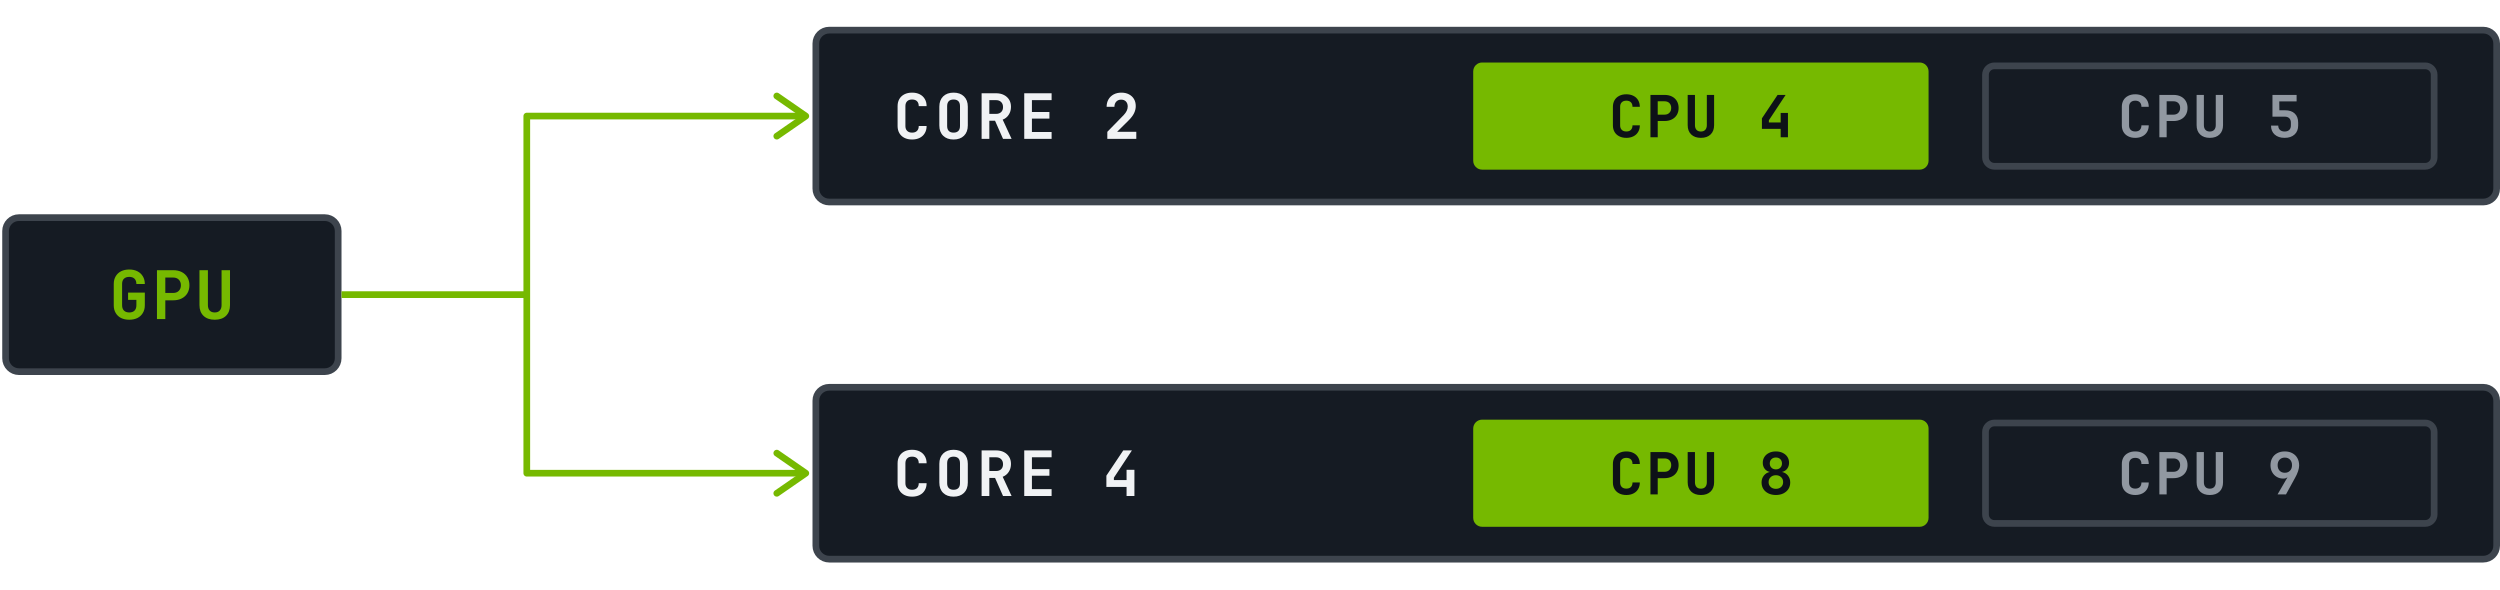
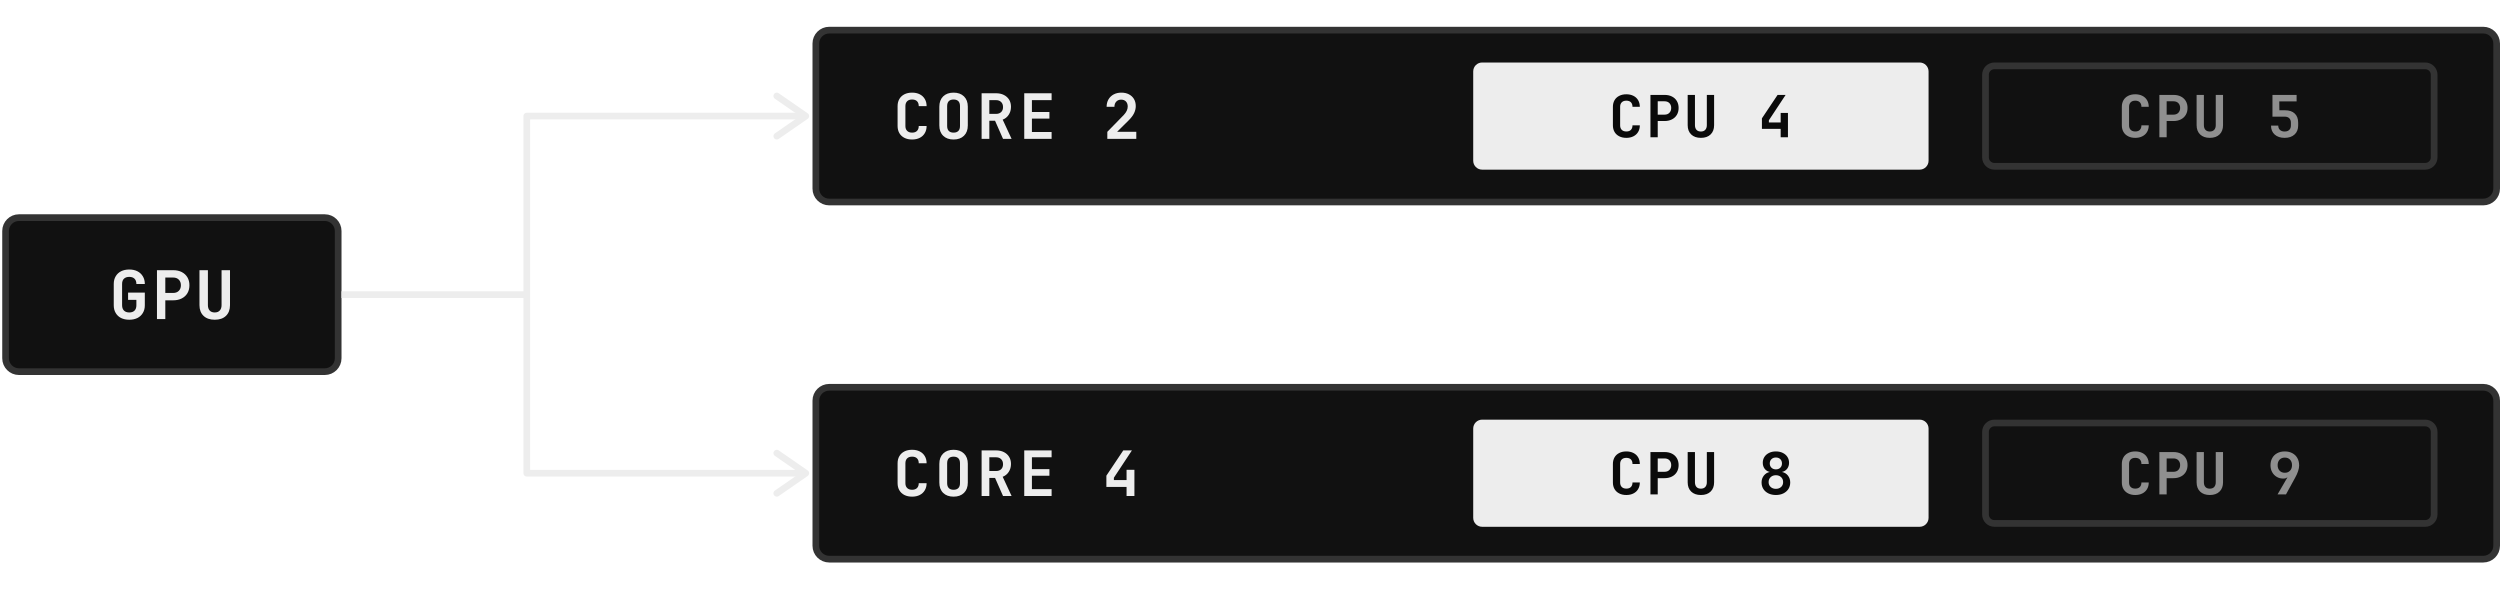
<svg xmlns="http://www.w3.org/2000/svg" width="560" height="132" viewBox="0 0 560 132" role="img" aria-label="GPU: CORE 2, CORE 4">
-   <rect x="1.25" y="48.75" width="74.5" height="34.5" rx="3" fill="#151b23" stroke="#3d444d" stroke-width="1.5" />
-   <path d="M28.96 71.62Q27.89 71.62 27.11 71.23Q26.33 70.83 25.91 70.1Q25.48 69.38 25.48 68.38V63.61Q25.48 62.62 25.91 61.9Q26.33 61.17 27.11 60.77Q27.89 60.37 28.96 60.37Q30.01 60.37 30.79 60.77Q31.57 61.17 32 61.9Q32.44 62.62 32.44 63.61H30.55Q30.55 62.85 30.14 62.44Q29.72 62.02 28.96 62.02Q28.2 62.02 27.77 62.43Q27.35 62.83 27.35 63.6V68.38Q27.35 69.15 27.77 69.57Q28.2 69.99 28.96 69.99Q29.72 69.99 30.14 69.57Q30.55 69.15 30.55 68.38V67.17H28.69V65.55H32.44V68.38Q32.44 69.38 32 70.1Q31.57 70.83 30.79 71.23Q30.01 71.62 28.96 71.62ZM35.16 71.47V60.52H38.8Q39.89 60.52 40.71 60.94Q41.53 61.36 41.98 62.12Q42.43 62.88 42.43 63.9Q42.43 64.92 41.98 65.68Q41.53 66.43 40.71 66.85Q39.89 67.27 38.8 67.27H37.03V71.47ZM37.03 65.62H38.8Q39.59 65.62 40.06 65.14Q40.52 64.66 40.52 63.9Q40.52 63.13 40.06 62.65Q39.59 62.17 38.8 62.17H37.03ZM48.1 71.62Q46.5 71.62 45.59 70.75Q44.68 69.87 44.68 68.35V60.52H46.57V68.34Q46.57 69.12 46.96 69.55Q47.35 69.99 48.1 69.99Q48.84 69.99 49.23 69.55Q49.63 69.12 49.63 68.34V60.52H51.52V68.35Q51.52 69.87 50.62 70.75Q49.72 71.62 48.1 71.62Z" fill="#76b900" />
-   <path d="M76.5 66H118M118 66V26H180M118 66V106H180" fill="none" stroke="#76b900" stroke-width="1.5" stroke-linecap="butt" stroke-linejoin="round" />
-   <path d="M174 21.5L180.5 26L174 30.5" fill="none" stroke="#76b900" stroke-width="1.5" stroke-linejoin="round" stroke-linecap="round" />
-   <rect x="182.75" y="6.75" width="376.5" height="38.5" rx="3" fill="#151b23" stroke="#3d444d" stroke-width="1.5" />
-   <path d="M204.31 31.25Q203.32 31.25 202.59 30.88Q201.86 30.51 201.46 29.83Q201.06 29.15 201.06 28.23V23.77Q201.06 22.85 201.46 22.17Q201.86 21.49 202.59 21.12Q203.32 20.75 204.31 20.75Q205.29 20.75 206.02 21.12Q206.75 21.49 207.15 22.17Q207.56 22.85 207.56 23.77H205.8Q205.8 23.06 205.41 22.67Q205.03 22.29 204.31 22.29Q203.6 22.29 203.21 22.67Q202.81 23.06 202.81 23.77V28.23Q202.81 28.94 203.21 29.32Q203.6 29.71 204.31 29.71Q205.03 29.71 205.41 29.32Q205.8 28.94 205.8 28.23H207.56Q207.56 29.15 207.15 29.83Q206.75 30.51 206.02 30.88Q205.29 31.25 204.31 31.25ZM213.6 31.25Q212.13 31.25 211.27 30.41Q210.41 29.57 210.41 28.09V23.91Q210.41 22.43 211.27 21.59Q212.13 20.75 213.6 20.75Q215.07 20.75 215.93 21.59Q216.79 22.43 216.79 23.9V28.09Q216.79 29.57 215.93 30.41Q215.07 31.25 213.6 31.25ZM213.6 29.71Q214.31 29.71 214.68 29.32Q215.04 28.94 215.04 28.23V23.77Q215.04 23.06 214.68 22.67Q214.31 22.29 213.6 22.29Q212.89 22.29 212.52 22.67Q212.16 23.06 212.16 23.77V28.23Q212.16 28.94 212.52 29.32Q212.89 29.71 213.6 29.71ZM219.88 31.11V20.89H223.1Q224.12 20.89 224.87 21.27Q225.62 21.65 226.04 22.32Q226.46 23 226.46 23.93Q226.46 24.95 225.95 25.71Q225.45 26.48 224.6 26.8L226.6 31.11H224.68L222.89 27.05H221.61V31.11ZM221.61 25.51H223.1Q223.84 25.51 224.26 25.1Q224.68 24.7 224.68 23.98Q224.68 23.27 224.25 22.85Q223.83 22.43 223.1 22.43H221.61ZM229.43 31.11V20.89H235.56V22.43H231.15V25.09H235.07V26.57H231.15V29.57H235.56V31.11ZM248.04 31.11V29.53L251.72 25.76Q252.61 24.82 252.61 23.86Q252.61 23.17 252.22 22.74Q251.82 22.32 251.14 22.32Q250.46 22.32 250.05 22.76Q249.63 23.2 249.63 23.93H247.88Q247.88 22.98 248.3 22.26Q248.72 21.55 249.46 21.15Q250.21 20.75 251.19 20.75Q252.15 20.75 252.88 21.13Q253.61 21.51 254.01 22.18Q254.41 22.86 254.41 23.77Q254.41 24.56 254.04 25.34Q253.66 26.13 252.81 26.97L250.23 29.53H254.53V31.11Z" fill="#f0f2f4" />
-   <rect x="330" y="14" width="102" height="24" rx="2" fill="#76b900" />
-   <path d="M364.3 30.88Q363.38 30.88 362.71 30.53Q362.03 30.19 361.66 29.56Q361.29 28.93 361.29 28.07V23.93Q361.29 23.08 361.66 22.44Q362.03 21.81 362.71 21.47Q363.38 21.12 364.3 21.12Q365.21 21.12 365.89 21.47Q366.57 21.81 366.94 22.44Q367.32 23.08 367.32 23.93H365.68Q365.68 23.27 365.32 22.91Q364.97 22.55 364.3 22.55Q363.64 22.55 363.28 22.91Q362.91 23.27 362.91 23.93V28.07Q362.91 28.73 363.28 29.09Q363.64 29.45 364.3 29.45Q364.97 29.45 365.32 29.09Q365.68 28.73 365.68 28.07H367.32Q367.32 28.93 366.94 29.56Q366.57 30.19 365.89 30.53Q365.21 30.88 364.3 30.88ZM369.7 30.75V21.26H372.86Q373.81 21.26 374.52 21.62Q375.23 21.98 375.62 22.64Q376.01 23.3 376.01 24.18Q376.01 25.06 375.62 25.72Q375.23 26.38 374.52 26.74Q373.81 27.11 372.86 27.11H371.33V30.75ZM371.33 25.68H372.86Q373.55 25.68 373.95 25.26Q374.35 24.84 374.35 24.18Q374.35 23.52 373.95 23.1Q373.55 22.69 372.86 22.69H371.33ZM381 30.88Q379.61 30.88 378.82 30.11Q378.04 29.35 378.04 28.04V21.26H379.67V28.03Q379.67 28.7 380.01 29.08Q380.35 29.46 381 29.46Q381.64 29.46 381.98 29.08Q382.33 28.7 382.33 28.03V21.26H383.96V28.04Q383.96 29.35 383.18 30.11Q382.4 30.88 381 30.88ZM398.87 30.75V28.86H394.67V26.51L398.18 21.26H399.98L396.23 26.94V27.43H398.87V25.29H400.5V30.75Z" fill="#0d1117" />
-   <rect x="444.75" y="14.75" width="100.5" height="22.5" rx="2" fill="none" stroke="#3d444d" stroke-width="1.5" />
-   <path d="M478.3 30.88Q477.38 30.88 476.71 30.53Q476.03 30.19 475.66 29.56Q475.29 28.93 475.29 28.07V23.93Q475.29 23.08 475.66 22.44Q476.03 21.81 476.71 21.47Q477.38 21.12 478.3 21.12Q479.21 21.12 479.89 21.47Q480.57 21.81 480.94 22.44Q481.32 23.08 481.32 23.93H479.68Q479.68 23.27 479.32 22.91Q478.97 22.55 478.3 22.55Q477.64 22.55 477.28 22.91Q476.91 23.27 476.91 23.93V28.07Q476.91 28.73 477.28 29.09Q477.64 29.45 478.3 29.45Q478.97 29.45 479.32 29.09Q479.68 28.73 479.68 28.07H481.32Q481.32 28.93 480.94 29.56Q480.57 30.19 479.89 30.53Q479.21 30.88 478.3 30.88ZM483.7 30.75V21.26H486.86Q487.81 21.26 488.52 21.62Q489.23 21.98 489.62 22.64Q490.01 23.3 490.01 24.18Q490.01 25.06 489.62 25.72Q489.23 26.38 488.52 26.74Q487.81 27.11 486.86 27.11H485.33V30.75ZM485.33 25.68H486.86Q487.55 25.68 487.95 25.26Q488.35 24.84 488.35 24.18Q488.35 23.52 487.95 23.1Q487.55 22.69 486.86 22.69H485.33ZM495 30.88Q493.61 30.88 492.82 30.11Q492.04 29.35 492.04 28.04V21.26H493.67V28.03Q493.67 28.7 494.01 29.08Q494.35 29.46 495 29.46Q495.64 29.46 495.98 29.08Q496.33 28.7 496.33 28.03V21.26H497.96V28.04Q497.96 29.35 497.18 30.11Q496.4 30.88 495 30.88ZM511.75 30.88Q510.36 30.88 509.53 30.14Q508.71 29.41 508.71 28.14H510.33Q510.33 28.74 510.71 29.1Q511.1 29.46 511.76 29.46Q512.42 29.46 512.79 29.1Q513.16 28.74 513.16 28.11V27.48Q513.16 26.85 512.8 26.49Q512.44 26.13 511.77 26.13H509.03V21.26H514.44V22.72H510.56L510.58 24.7H511.85Q513.26 24.7 514.02 25.43Q514.79 26.16 514.79 27.48V28.11Q514.79 29.39 513.98 30.13Q513.16 30.88 511.75 30.88Z" fill="#9198a1" />
-   <path d="M174 101.5L180.5 106L174 110.5" fill="none" stroke="#76b900" stroke-width="1.5" stroke-linejoin="round" stroke-linecap="round" />
-   <rect x="182.75" y="86.75" width="376.5" height="38.5" rx="3" fill="#151b23" stroke="#3d444d" stroke-width="1.5" />
-   <path d="M204.31 111.25Q203.32 111.25 202.59 110.88Q201.86 110.51 201.46 109.83Q201.06 109.15 201.06 108.23V103.77Q201.06 102.85 201.46 102.17Q201.86 101.49 202.59 101.12Q203.32 100.75 204.31 100.75Q205.29 100.75 206.02 101.12Q206.75 101.49 207.15 102.17Q207.56 102.85 207.56 103.77H205.8Q205.8 103.06 205.41 102.67Q205.03 102.29 204.31 102.29Q203.6 102.29 203.21 102.67Q202.81 103.06 202.81 103.77V108.23Q202.81 108.94 203.21 109.32Q203.6 109.71 204.31 109.71Q205.03 109.71 205.41 109.32Q205.8 108.94 205.8 108.23H207.56Q207.56 109.15 207.15 109.83Q206.75 110.51 206.02 110.88Q205.29 111.25 204.31 111.25ZM213.6 111.25Q212.13 111.25 211.27 110.41Q210.41 109.57 210.41 108.09V103.91Q210.41 102.43 211.27 101.59Q212.13 100.75 213.6 100.75Q215.07 100.75 215.93 101.59Q216.79 102.43 216.79 103.9V108.09Q216.79 109.57 215.93 110.41Q215.07 111.25 213.6 111.25ZM213.6 109.71Q214.31 109.71 214.68 109.32Q215.04 108.94 215.04 108.23V103.77Q215.04 103.06 214.68 102.67Q214.31 102.29 213.6 102.29Q212.89 102.29 212.52 102.67Q212.16 103.06 212.16 103.77V108.23Q212.16 108.94 212.52 109.32Q212.89 109.71 213.6 109.71ZM219.88 111.11V100.89H223.1Q224.12 100.89 224.87 101.27Q225.62 101.65 226.04 102.33Q226.46 103 226.46 103.93Q226.46 104.95 225.95 105.71Q225.45 106.48 224.6 106.8L226.6 111.11H224.68L222.89 107.05H221.61V111.11ZM221.61 105.51H223.1Q223.84 105.51 224.26 105.1Q224.68 104.7 224.68 103.98Q224.68 103.27 224.25 102.85Q223.83 102.43 223.1 102.43H221.61ZM229.43 111.11V100.89H235.56V102.43H231.15V105.09H235.07V106.57H231.15V109.57H235.56V111.11ZM252.35 111.11V109.08H247.83V106.55L251.61 100.89H253.55L249.51 107.01V107.54H252.35V105.23H254.11V111.11Z" fill="#f0f2f4" />
-   <rect x="330" y="94" width="102" height="24" rx="2" fill="#76b900" />
-   <path d="M364.3 110.88Q363.38 110.88 362.71 110.53Q362.03 110.19 361.66 109.56Q361.29 108.93 361.29 108.07V103.93Q361.29 103.08 361.66 102.44Q362.03 101.81 362.71 101.47Q363.38 101.12 364.3 101.12Q365.21 101.12 365.89 101.47Q366.57 101.81 366.94 102.44Q367.32 103.08 367.32 103.93H365.68Q365.68 103.27 365.32 102.91Q364.97 102.56 364.3 102.56Q363.64 102.56 363.28 102.91Q362.91 103.27 362.91 103.93V108.07Q362.91 108.73 363.28 109.09Q363.64 109.45 364.3 109.45Q364.97 109.45 365.32 109.09Q365.68 108.73 365.68 108.07H367.32Q367.32 108.93 366.94 109.56Q366.57 110.19 365.89 110.53Q365.21 110.88 364.3 110.88ZM369.7 110.75V101.26H372.86Q373.81 101.26 374.52 101.62Q375.23 101.98 375.62 102.64Q376.01 103.3 376.01 104.18Q376.01 105.06 375.62 105.72Q375.23 106.38 374.52 106.74Q373.81 107.11 372.86 107.11H371.33V110.75ZM371.33 105.68H372.86Q373.55 105.68 373.95 105.26Q374.35 104.84 374.35 104.18Q374.35 103.52 373.95 103.1Q373.55 102.69 372.86 102.69H371.33ZM381 110.88Q379.61 110.88 378.82 110.11Q378.04 109.35 378.04 108.04V101.26H379.67V108.03Q379.67 108.7 380.01 109.08Q380.35 109.46 381 109.46Q381.64 109.46 381.98 109.08Q382.33 108.7 382.33 108.03V101.26H383.96V108.04Q383.96 109.35 383.18 110.11Q382.4 110.88 381 110.88ZM397.8 110.88Q396.85 110.88 396.12 110.52Q395.39 110.16 394.99 109.53Q394.59 108.9 394.59 108.07Q394.59 107.2 395.09 106.55Q395.59 105.9 396.4 105.73V105.7Q395.71 105.56 395.28 105Q394.86 104.44 394.86 103.67Q394.86 102.92 395.23 102.35Q395.6 101.78 396.27 101.45Q396.93 101.12 397.8 101.12Q398.67 101.12 399.34 101.45Q400.01 101.78 400.38 102.35Q400.75 102.92 400.75 103.67Q400.75 104.44 400.32 105Q399.89 105.56 399.2 105.7V105.73Q400.01 105.9 400.51 106.55Q401.01 107.2 401.01 108.07Q401.01 108.9 400.61 109.53Q400.2 110.16 399.48 110.52Q398.75 110.88 397.8 110.88ZM397.8 105.14Q398.41 105.14 398.79 104.77Q399.16 104.4 399.16 103.82Q399.16 103.22 398.79 102.85Q398.41 102.48 397.8 102.48Q397.19 102.48 396.81 102.85Q396.43 103.22 396.43 103.82Q396.43 104.4 396.81 104.77Q397.19 105.14 397.8 105.14ZM397.8 109.5Q398.51 109.5 398.97 109.08Q399.42 108.67 399.42 107.99Q399.42 107.3 398.97 106.88Q398.51 106.45 397.8 106.45Q397.08 106.45 396.63 106.88Q396.17 107.3 396.17 107.99Q396.17 108.67 396.63 109.08Q397.08 109.5 397.8 109.5Z" fill="#0d1117" />
-   <rect x="444.75" y="94.75" width="100.5" height="22.5" rx="2" fill="none" stroke="#3d444d" stroke-width="1.5" />
-   <path d="M478.3 110.88Q477.38 110.88 476.71 110.53Q476.03 110.19 475.66 109.56Q475.29 108.93 475.29 108.07V103.93Q475.29 103.08 475.66 102.44Q476.03 101.81 476.71 101.47Q477.38 101.12 478.3 101.12Q479.21 101.12 479.89 101.47Q480.57 101.81 480.94 102.44Q481.32 103.08 481.32 103.93H479.68Q479.68 103.27 479.32 102.91Q478.97 102.56 478.3 102.56Q477.64 102.56 477.28 102.91Q476.91 103.27 476.91 103.93V108.07Q476.91 108.73 477.28 109.09Q477.64 109.45 478.3 109.45Q478.97 109.45 479.32 109.09Q479.68 108.73 479.68 108.07H481.32Q481.32 108.93 480.94 109.56Q480.57 110.19 479.89 110.53Q479.21 110.88 478.3 110.88ZM483.7 110.75V101.26H486.86Q487.81 101.26 488.52 101.62Q489.23 101.98 489.62 102.64Q490.01 103.3 490.01 104.18Q490.01 105.06 489.62 105.72Q489.23 106.38 488.52 106.74Q487.81 107.11 486.86 107.11H485.33V110.75ZM485.33 105.68H486.86Q487.55 105.68 487.95 105.26Q488.35 104.84 488.35 104.18Q488.35 103.52 487.95 103.1Q487.55 102.69 486.86 102.69H485.33ZM495 110.88Q493.61 110.88 492.82 110.11Q492.04 109.35 492.04 108.04V101.26H493.67V108.03Q493.67 108.7 494.01 109.08Q494.35 109.46 495 109.46Q495.64 109.46 495.98 109.08Q496.33 108.7 496.33 108.03V101.26H497.96V108.04Q497.96 109.35 497.18 110.11Q496.4 110.88 495 110.88ZM510.17 110.75 512.4 106.91Q512.24 107.03 512.03 107.11Q511.83 107.2 511.41 107.2Q510.63 107.2 509.99 106.82Q509.34 106.44 508.97 105.77Q508.59 105.1 508.59 104.22Q508.59 103.28 508.99 102.59Q509.38 101.89 510.1 101.51Q510.82 101.12 511.8 101.12Q512.77 101.12 513.5 101.52Q514.22 101.91 514.61 102.61Q515.01 103.32 515.01 104.27Q515.01 104.83 514.77 105.55Q514.53 106.27 514.11 107.01L512.06 110.75ZM511.8 105.9Q512.53 105.9 512.97 105.43Q513.41 104.97 513.41 104.19Q513.41 103.43 512.97 102.96Q512.53 102.5 511.8 102.5Q511.07 102.5 510.63 102.96Q510.19 103.43 510.19 104.19Q510.19 104.97 510.63 105.43Q511.07 105.9 511.8 105.9Z" fill="#9198a1" />
+   <rect x="1.25" y="48.75" width="74.5" height="34.5" rx="3" fill="#111111" stroke="#333333" stroke-width="1.5" />
+   <path d="M28.96 71.62Q27.89 71.62 27.11 71.23Q26.33 70.83 25.91 70.1Q25.48 69.38 25.48 68.38V63.61Q25.48 62.62 25.91 61.9Q26.33 61.17 27.11 60.77Q27.89 60.37 28.96 60.37Q30.01 60.37 30.79 60.77Q31.57 61.17 32 61.9Q32.44 62.62 32.44 63.61H30.55Q30.55 62.85 30.14 62.44Q29.72 62.02 28.96 62.02Q28.2 62.02 27.77 62.43Q27.35 62.83 27.35 63.6V68.38Q27.35 69.15 27.77 69.57Q28.2 69.99 28.96 69.99Q29.72 69.99 30.14 69.57Q30.55 69.15 30.55 68.38V67.17H28.69V65.55H32.44V68.38Q32.44 69.38 32 70.1Q31.57 70.83 30.79 71.23Q30.01 71.62 28.96 71.62ZM35.16 71.47V60.52H38.8Q39.89 60.52 40.71 60.94Q41.53 61.36 41.98 62.12Q42.43 62.88 42.43 63.9Q42.43 64.92 41.98 65.68Q41.53 66.43 40.71 66.85Q39.89 67.27 38.8 67.27H37.03V71.47ZM37.03 65.62H38.8Q39.59 65.62 40.06 65.14Q40.52 64.66 40.52 63.9Q40.52 63.13 40.06 62.65Q39.59 62.17 38.8 62.17H37.03ZM48.1 71.62Q46.5 71.62 45.59 70.75Q44.68 69.87 44.68 68.35V60.52H46.57V68.34Q46.57 69.12 46.96 69.55Q47.35 69.99 48.1 69.99Q48.84 69.99 49.23 69.55Q49.63 69.12 49.63 68.34V60.52H51.52V68.35Q51.52 69.87 50.62 70.75Q49.72 71.62 48.1 71.62Z" fill="#ededed" />
+   <path d="M76.5 66H118M118 66V26H180M118 66V106H180" fill="none" stroke="#ededed" stroke-width="1.5" stroke-linecap="butt" stroke-linejoin="round" />
+   <path d="M174 21.5L180.5 26L174 30.5" fill="none" stroke="#ededed" stroke-width="1.5" stroke-linejoin="round" stroke-linecap="round" />
+   <rect x="182.75" y="6.75" width="376.5" height="38.5" rx="3" fill="#111111" stroke="#333333" stroke-width="1.5" />
+   <path d="M204.31 31.25Q203.32 31.25 202.59 30.88Q201.86 30.51 201.46 29.83Q201.06 29.15 201.06 28.23V23.77Q201.06 22.85 201.46 22.17Q201.86 21.49 202.59 21.12Q203.32 20.75 204.31 20.75Q205.29 20.75 206.02 21.12Q206.75 21.49 207.15 22.17Q207.56 22.85 207.56 23.77H205.8Q205.8 23.06 205.41 22.67Q205.03 22.29 204.31 22.29Q203.6 22.29 203.21 22.67Q202.81 23.06 202.81 23.77V28.23Q202.81 28.94 203.21 29.32Q203.6 29.71 204.31 29.71Q205.03 29.71 205.41 29.32Q205.8 28.94 205.8 28.23H207.56Q207.56 29.15 207.15 29.83Q206.75 30.51 206.02 30.88Q205.29 31.25 204.31 31.25ZM213.6 31.25Q212.13 31.25 211.27 30.41Q210.41 29.57 210.41 28.09V23.91Q210.41 22.43 211.27 21.59Q212.13 20.75 213.6 20.75Q215.07 20.75 215.93 21.59Q216.79 22.43 216.79 23.9V28.09Q216.79 29.57 215.93 30.41Q215.07 31.25 213.6 31.25ZM213.6 29.71Q214.31 29.71 214.68 29.32Q215.04 28.94 215.04 28.23V23.77Q215.04 23.06 214.68 22.67Q214.31 22.29 213.6 22.29Q212.89 22.29 212.52 22.67Q212.16 23.06 212.16 23.77V28.23Q212.16 28.94 212.52 29.32Q212.89 29.71 213.6 29.71ZM219.88 31.11V20.89H223.1Q224.12 20.89 224.87 21.27Q225.62 21.65 226.04 22.32Q226.46 23 226.46 23.93Q226.46 24.95 225.95 25.71Q225.45 26.48 224.6 26.8L226.6 31.11H224.68L222.89 27.05H221.61V31.11ZM221.61 25.51H223.1Q223.84 25.51 224.26 25.1Q224.68 24.7 224.68 23.98Q224.68 23.27 224.25 22.85Q223.83 22.43 223.1 22.43H221.61ZM229.43 31.11V20.89H235.56V22.43H231.15V25.09H235.07V26.57H231.15V29.57H235.56V31.11ZM248.04 31.11V29.53L251.72 25.76Q252.61 24.82 252.61 23.86Q252.61 23.17 252.22 22.74Q251.82 22.32 251.14 22.32Q250.46 22.32 250.05 22.76Q249.63 23.2 249.63 23.93H247.88Q247.88 22.98 248.3 22.26Q248.72 21.55 249.46 21.15Q250.21 20.75 251.19 20.75Q252.15 20.75 252.88 21.13Q253.61 21.51 254.01 22.18Q254.41 22.86 254.41 23.77Q254.41 24.56 254.04 25.34Q253.66 26.13 252.81 26.97L250.23 29.53H254.53V31.11Z" fill="#ededed" />
+   <rect x="330" y="14" width="102" height="24" rx="2" fill="#ededed" />
+   <path d="M364.3 30.88Q363.38 30.88 362.71 30.53Q362.03 30.19 361.66 29.56Q361.29 28.93 361.29 28.07V23.93Q361.29 23.08 361.66 22.44Q362.03 21.81 362.71 21.47Q363.38 21.12 364.3 21.12Q365.21 21.12 365.89 21.47Q366.57 21.81 366.94 22.44Q367.32 23.08 367.32 23.93H365.68Q365.68 23.27 365.32 22.91Q364.97 22.55 364.3 22.55Q363.64 22.55 363.28 22.91Q362.91 23.27 362.91 23.93V28.07Q362.91 28.73 363.28 29.09Q363.64 29.45 364.3 29.45Q364.97 29.45 365.32 29.09Q365.68 28.73 365.68 28.07H367.32Q367.32 28.93 366.94 29.56Q366.57 30.19 365.89 30.53Q365.21 30.88 364.3 30.88ZM369.7 30.75V21.26H372.86Q373.81 21.26 374.52 21.62Q375.23 21.98 375.62 22.64Q376.01 23.3 376.01 24.18Q376.01 25.06 375.62 25.72Q375.23 26.38 374.52 26.74Q373.81 27.11 372.86 27.11H371.33V30.75ZM371.33 25.68H372.86Q373.55 25.68 373.95 25.26Q374.35 24.84 374.35 24.18Q374.35 23.52 373.95 23.1Q373.55 22.69 372.86 22.69H371.33ZM381 30.88Q379.61 30.88 378.82 30.11Q378.04 29.35 378.04 28.04V21.26H379.67V28.03Q379.67 28.7 380.01 29.08Q380.35 29.46 381 29.46Q381.64 29.46 381.98 29.08Q382.33 28.7 382.33 28.03V21.26H383.96V28.04Q383.96 29.35 383.18 30.11Q382.4 30.88 381 30.88ZM398.87 30.75V28.86H394.67V26.51L398.18 21.26H399.98L396.23 26.94V27.43H398.87V25.29H400.5V30.75Z" fill="#0a0a0a" />
+   <rect x="444.75" y="14.75" width="100.5" height="22.5" rx="2" fill="none" stroke="#333333" stroke-width="1.5" />
+   <path d="M478.3 30.88Q477.38 30.88 476.71 30.53Q476.03 30.19 475.66 29.56Q475.29 28.93 475.29 28.07V23.93Q475.29 23.08 475.66 22.44Q476.03 21.81 476.71 21.47Q477.38 21.12 478.3 21.12Q479.21 21.12 479.89 21.47Q480.57 21.81 480.94 22.44Q481.32 23.08 481.32 23.93H479.68Q479.68 23.27 479.32 22.91Q478.97 22.55 478.3 22.55Q477.64 22.55 477.28 22.91Q476.91 23.27 476.91 23.93V28.07Q476.91 28.73 477.28 29.09Q477.64 29.45 478.3 29.45Q478.97 29.45 479.32 29.09Q479.68 28.73 479.68 28.07H481.32Q481.32 28.93 480.94 29.56Q480.57 30.19 479.89 30.53Q479.21 30.88 478.3 30.88ZM483.7 30.75V21.26H486.86Q487.81 21.26 488.52 21.62Q489.23 21.98 489.62 22.64Q490.01 23.3 490.01 24.18Q490.01 25.06 489.62 25.72Q489.23 26.38 488.52 26.74Q487.81 27.11 486.86 27.11H485.33V30.75ZM485.33 25.68H486.86Q487.55 25.68 487.95 25.26Q488.35 24.84 488.35 24.18Q488.35 23.52 487.95 23.1Q487.55 22.69 486.86 22.69H485.33ZM495 30.88Q493.61 30.88 492.82 30.11Q492.04 29.35 492.04 28.04V21.26H493.67V28.03Q493.67 28.7 494.01 29.08Q494.35 29.46 495 29.46Q495.64 29.46 495.98 29.08Q496.33 28.7 496.33 28.03V21.26H497.96V28.04Q497.96 29.35 497.18 30.11Q496.4 30.88 495 30.88ZM511.75 30.88Q510.36 30.88 509.53 30.14Q508.71 29.41 508.71 28.14H510.33Q510.33 28.74 510.71 29.1Q511.1 29.46 511.76 29.46Q512.42 29.46 512.79 29.1Q513.16 28.74 513.16 28.11V27.48Q513.16 26.85 512.8 26.49Q512.44 26.13 511.77 26.13H509.03V21.26H514.44V22.72H510.56L510.58 24.7H511.85Q513.26 24.7 514.02 25.43Q514.79 26.16 514.79 27.48V28.11Q514.79 29.39 513.98 30.13Q513.16 30.88 511.75 30.88Z" fill="#8f8f8f" />
+   <path d="M174 101.5L180.5 106L174 110.5" fill="none" stroke="#ededed" stroke-width="1.5" stroke-linejoin="round" stroke-linecap="round" />
+   <rect x="182.75" y="86.75" width="376.5" height="38.5" rx="3" fill="#111111" stroke="#333333" stroke-width="1.5" />
+   <path d="M204.31 111.25Q203.32 111.25 202.59 110.88Q201.86 110.51 201.46 109.83Q201.06 109.15 201.06 108.23V103.77Q201.06 102.85 201.46 102.17Q201.86 101.49 202.59 101.12Q203.32 100.75 204.31 100.75Q205.29 100.75 206.02 101.12Q206.75 101.49 207.15 102.17Q207.56 102.85 207.56 103.77H205.8Q205.8 103.06 205.41 102.67Q205.03 102.29 204.31 102.29Q203.6 102.29 203.21 102.67Q202.81 103.06 202.81 103.77V108.23Q202.81 108.94 203.21 109.32Q203.6 109.71 204.31 109.71Q205.03 109.71 205.41 109.32Q205.8 108.94 205.8 108.23H207.56Q207.56 109.15 207.15 109.83Q206.75 110.51 206.02 110.88Q205.29 111.25 204.31 111.25ZM213.6 111.25Q212.13 111.25 211.27 110.41Q210.41 109.57 210.41 108.09V103.91Q210.41 102.43 211.27 101.59Q212.13 100.75 213.6 100.75Q215.07 100.75 215.93 101.59Q216.79 102.43 216.79 103.9V108.09Q216.79 109.57 215.93 110.41Q215.07 111.25 213.6 111.25ZM213.6 109.71Q214.31 109.71 214.68 109.32Q215.04 108.94 215.04 108.23V103.77Q215.04 103.06 214.68 102.67Q214.31 102.29 213.6 102.29Q212.89 102.29 212.52 102.67Q212.16 103.06 212.16 103.77V108.23Q212.16 108.94 212.52 109.32Q212.89 109.71 213.6 109.71ZM219.88 111.11V100.89H223.1Q224.12 100.89 224.87 101.27Q225.62 101.65 226.04 102.33Q226.46 103 226.46 103.93Q226.46 104.95 225.95 105.71Q225.45 106.48 224.6 106.8L226.6 111.11H224.68L222.89 107.05H221.61V111.11ZM221.61 105.51H223.1Q223.84 105.51 224.26 105.1Q224.68 104.7 224.68 103.98Q224.68 103.27 224.25 102.85Q223.83 102.43 223.1 102.43H221.61ZM229.43 111.11V100.89H235.56V102.43H231.15V105.09H235.07V106.57H231.15V109.57H235.56V111.11ZM252.35 111.11V109.08H247.83V106.55L251.61 100.89H253.55L249.51 107.01V107.54H252.35V105.23H254.11V111.11Z" fill="#ededed" />
+   <rect x="330" y="94" width="102" height="24" rx="2" fill="#ededed" />
+   <path d="M364.3 110.88Q363.38 110.88 362.71 110.53Q362.03 110.19 361.66 109.56Q361.29 108.93 361.29 108.07V103.93Q361.29 103.08 361.66 102.44Q362.03 101.81 362.71 101.47Q363.38 101.12 364.3 101.12Q365.21 101.12 365.89 101.47Q366.57 101.81 366.94 102.44Q367.32 103.08 367.32 103.93H365.68Q365.68 103.27 365.32 102.91Q364.97 102.56 364.3 102.56Q363.64 102.56 363.28 102.91Q362.91 103.27 362.91 103.93V108.07Q362.91 108.73 363.28 109.09Q363.64 109.45 364.3 109.45Q364.97 109.45 365.32 109.09Q365.68 108.73 365.68 108.07H367.32Q367.32 108.93 366.94 109.56Q366.57 110.19 365.89 110.53Q365.21 110.88 364.3 110.88ZM369.7 110.75V101.26H372.86Q373.81 101.26 374.52 101.62Q375.23 101.98 375.62 102.64Q376.01 103.3 376.01 104.18Q376.01 105.06 375.62 105.72Q375.23 106.38 374.52 106.74Q373.81 107.11 372.86 107.11H371.33V110.75ZM371.33 105.68H372.86Q373.55 105.68 373.95 105.26Q374.35 104.84 374.35 104.18Q374.35 103.52 373.95 103.1Q373.55 102.69 372.86 102.69H371.33ZM381 110.88Q379.61 110.88 378.82 110.11Q378.04 109.35 378.04 108.04V101.26H379.67V108.03Q379.67 108.7 380.01 109.08Q380.35 109.46 381 109.46Q381.64 109.46 381.98 109.08Q382.33 108.7 382.33 108.03V101.26H383.96V108.04Q383.96 109.35 383.18 110.11Q382.4 110.88 381 110.88ZM397.8 110.88Q396.85 110.88 396.12 110.52Q395.39 110.16 394.99 109.53Q394.59 108.9 394.59 108.07Q394.59 107.2 395.09 106.55Q395.59 105.9 396.4 105.73V105.7Q395.71 105.56 395.28 105Q394.86 104.44 394.86 103.67Q394.86 102.92 395.23 102.35Q395.6 101.78 396.27 101.45Q396.93 101.12 397.8 101.12Q398.67 101.12 399.34 101.45Q400.01 101.78 400.38 102.35Q400.75 102.92 400.75 103.67Q400.75 104.44 400.32 105Q399.89 105.56 399.2 105.7V105.73Q400.01 105.9 400.51 106.55Q401.01 107.2 401.01 108.07Q401.01 108.9 400.61 109.53Q400.2 110.16 399.48 110.52Q398.75 110.88 397.8 110.88ZM397.8 105.14Q398.41 105.14 398.79 104.77Q399.16 104.4 399.16 103.82Q399.16 103.22 398.79 102.85Q398.41 102.48 397.8 102.48Q397.19 102.48 396.81 102.85Q396.43 103.22 396.43 103.82Q396.43 104.4 396.81 104.77Q397.19 105.14 397.8 105.14ZM397.8 109.5Q398.51 109.5 398.97 109.08Q399.42 108.67 399.42 107.99Q399.42 107.3 398.97 106.88Q398.51 106.45 397.8 106.45Q397.08 106.45 396.63 106.88Q396.17 107.3 396.17 107.99Q396.17 108.67 396.63 109.08Q397.08 109.5 397.8 109.5Z" fill="#0a0a0a" />
+   <rect x="444.75" y="94.75" width="100.5" height="22.5" rx="2" fill="none" stroke="#333333" stroke-width="1.5" />
+   <path d="M478.3 110.88Q477.38 110.88 476.71 110.53Q476.03 110.19 475.66 109.56Q475.29 108.93 475.29 108.07V103.93Q475.29 103.08 475.66 102.44Q476.03 101.81 476.71 101.47Q477.38 101.12 478.3 101.12Q479.21 101.12 479.89 101.47Q480.57 101.81 480.94 102.44Q481.32 103.08 481.32 103.93H479.68Q479.68 103.27 479.32 102.91Q478.97 102.56 478.3 102.56Q477.64 102.56 477.28 102.91Q476.91 103.27 476.91 103.93V108.07Q476.91 108.73 477.28 109.09Q477.64 109.45 478.3 109.45Q478.97 109.45 479.32 109.09Q479.68 108.73 479.68 108.07H481.32Q481.32 108.93 480.94 109.56Q480.57 110.19 479.89 110.53Q479.21 110.88 478.3 110.88ZM483.7 110.75V101.26H486.86Q487.81 101.26 488.52 101.62Q489.23 101.98 489.62 102.64Q490.01 103.3 490.01 104.18Q490.01 105.06 489.62 105.72Q489.23 106.38 488.52 106.74Q487.81 107.11 486.86 107.11H485.33V110.75ZM485.33 105.68H486.86Q487.55 105.68 487.95 105.26Q488.35 104.84 488.35 104.18Q488.35 103.52 487.95 103.1Q487.55 102.69 486.86 102.69H485.33ZM495 110.88Q493.61 110.88 492.82 110.11Q492.04 109.35 492.04 108.04V101.26H493.67V108.03Q493.67 108.7 494.01 109.08Q494.35 109.46 495 109.46Q495.64 109.46 495.98 109.08Q496.33 108.7 496.33 108.03V101.26H497.96V108.04Q497.96 109.35 497.18 110.11Q496.4 110.88 495 110.88ZM510.17 110.75 512.4 106.91Q512.24 107.03 512.03 107.11Q511.83 107.2 511.41 107.2Q510.63 107.2 509.99 106.82Q509.34 106.44 508.97 105.77Q508.59 105.1 508.59 104.22Q508.59 103.28 508.99 102.59Q509.38 101.89 510.1 101.51Q510.82 101.12 511.8 101.12Q512.77 101.12 513.5 101.52Q514.22 101.91 514.61 102.61Q515.01 103.32 515.01 104.27Q515.01 104.83 514.77 105.55Q514.53 106.27 514.11 107.01L512.06 110.75ZM511.8 105.9Q512.53 105.9 512.97 105.43Q513.41 104.97 513.41 104.19Q513.41 103.43 512.97 102.96Q512.53 102.5 511.8 102.5Q511.07 102.5 510.63 102.96Q510.19 103.43 510.19 104.19Q510.19 104.97 510.63 105.43Q511.07 105.9 511.8 105.9Z" fill="#8f8f8f" />
</svg>
